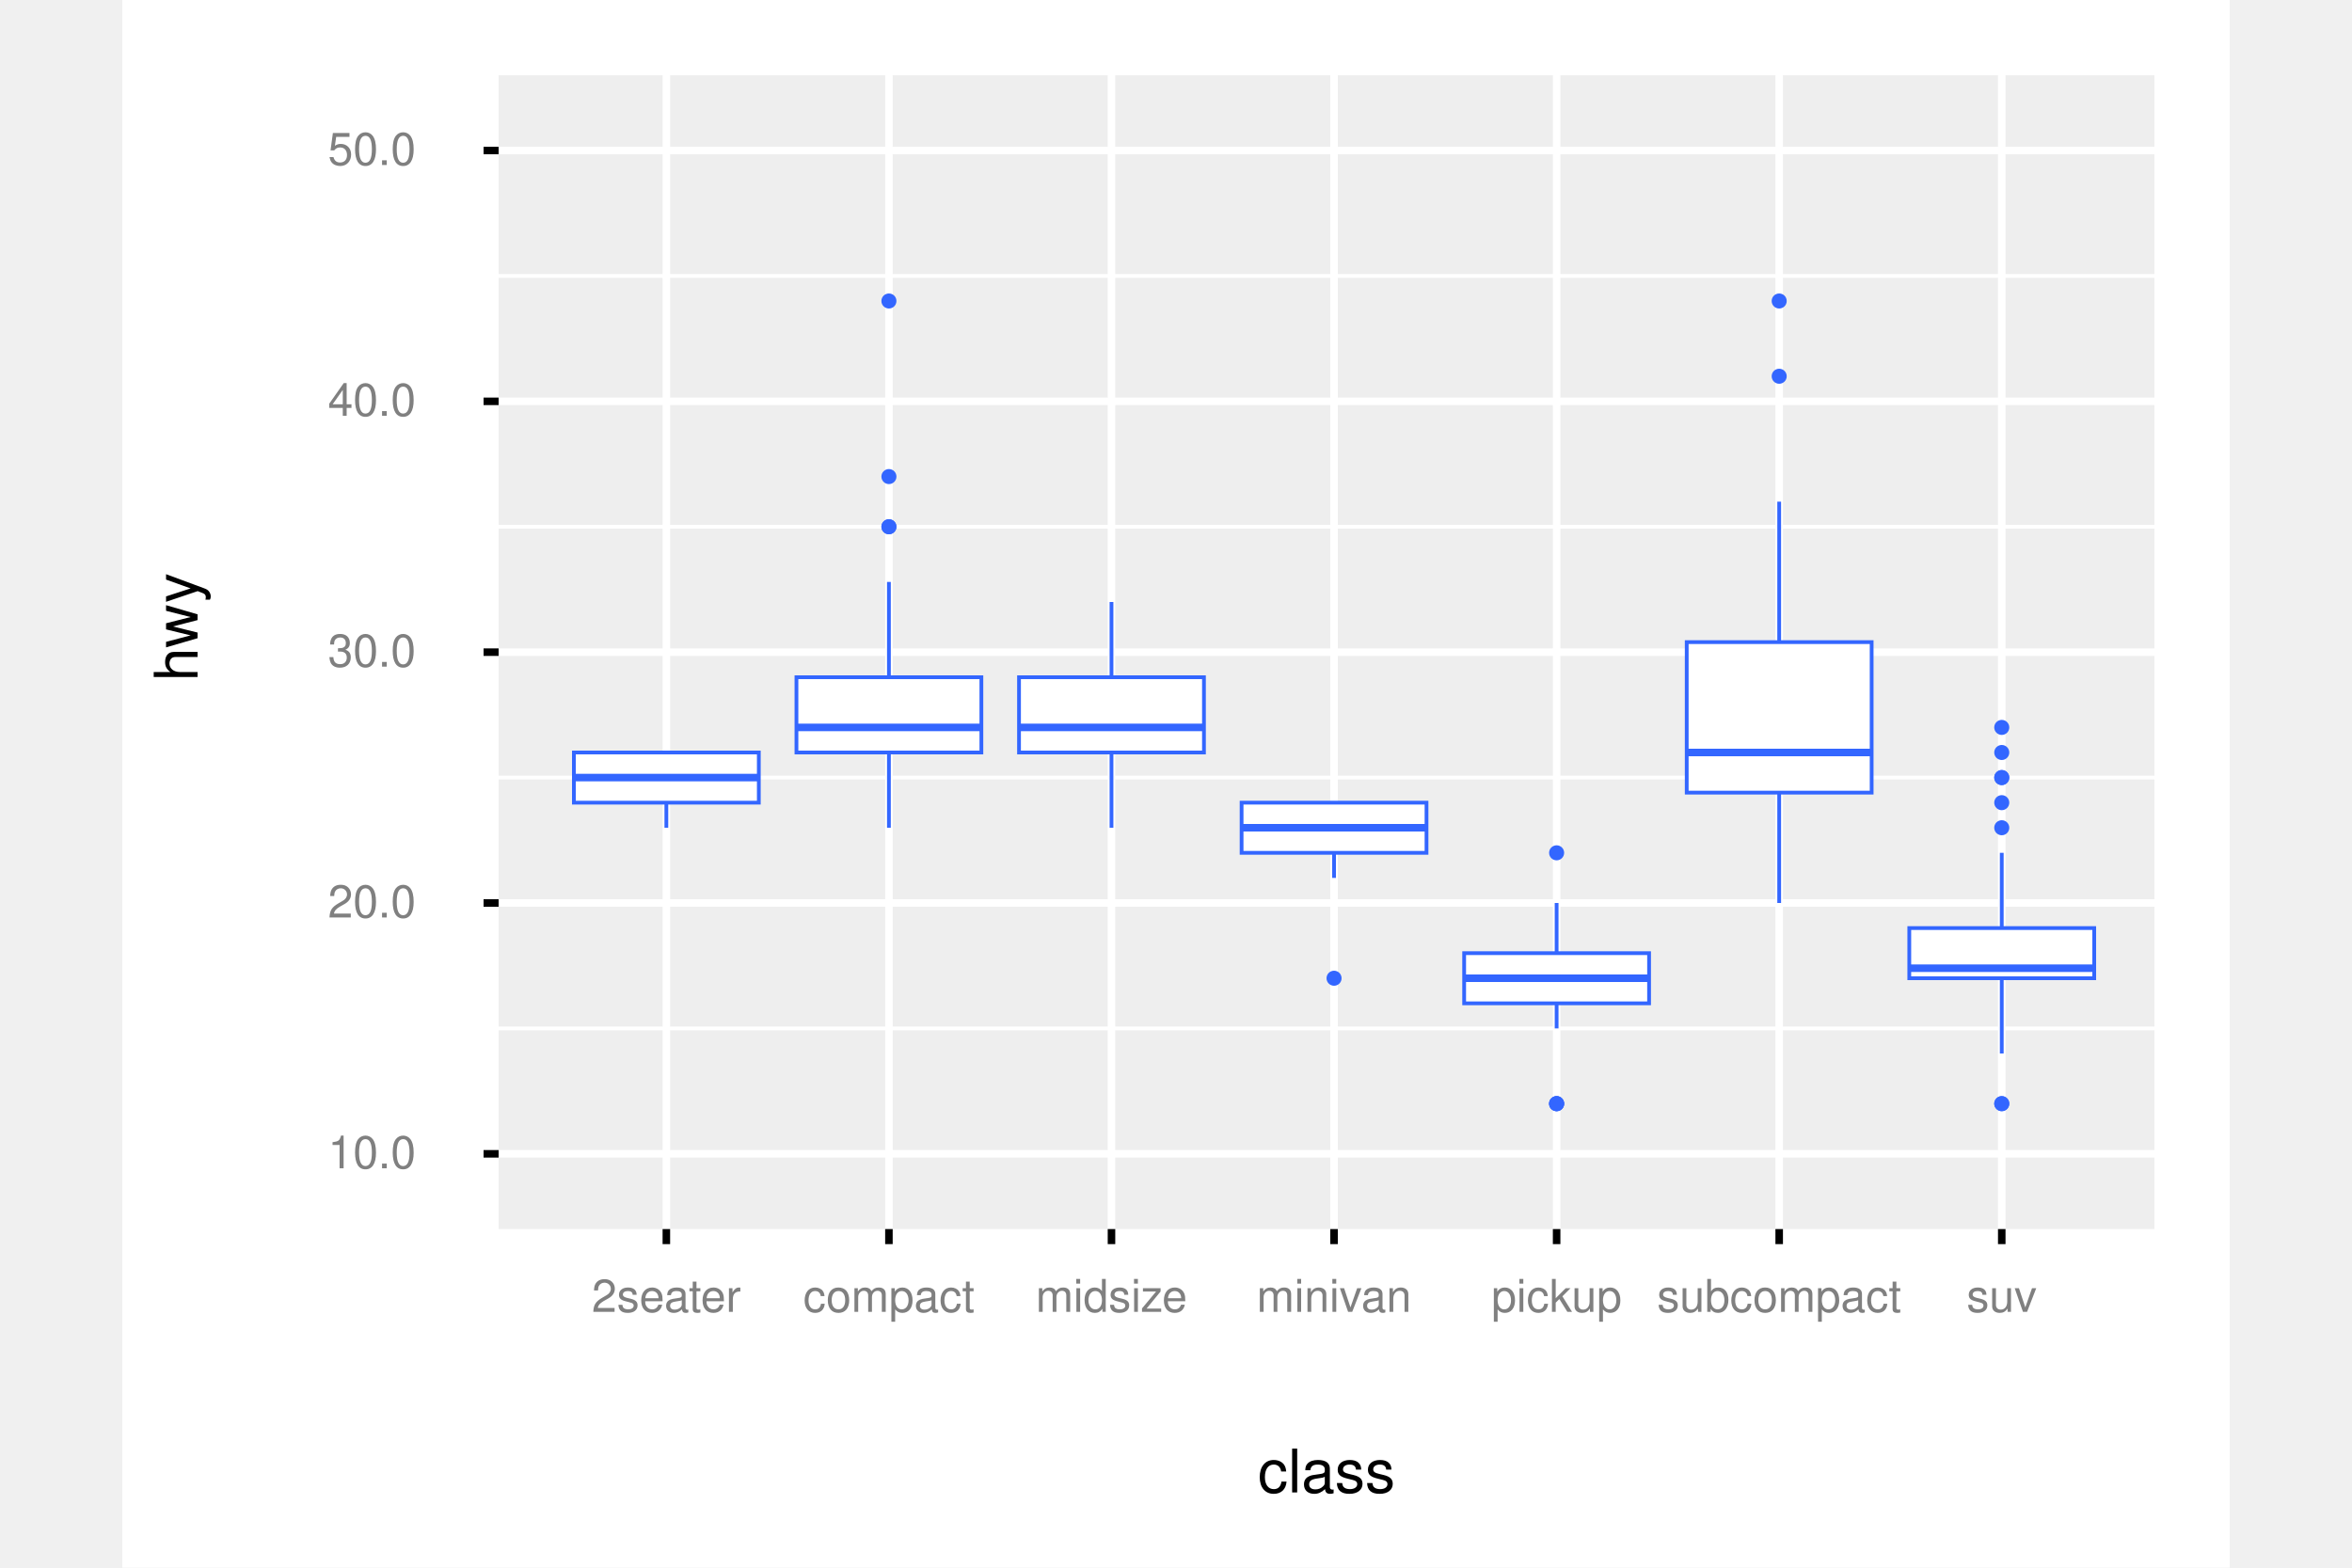
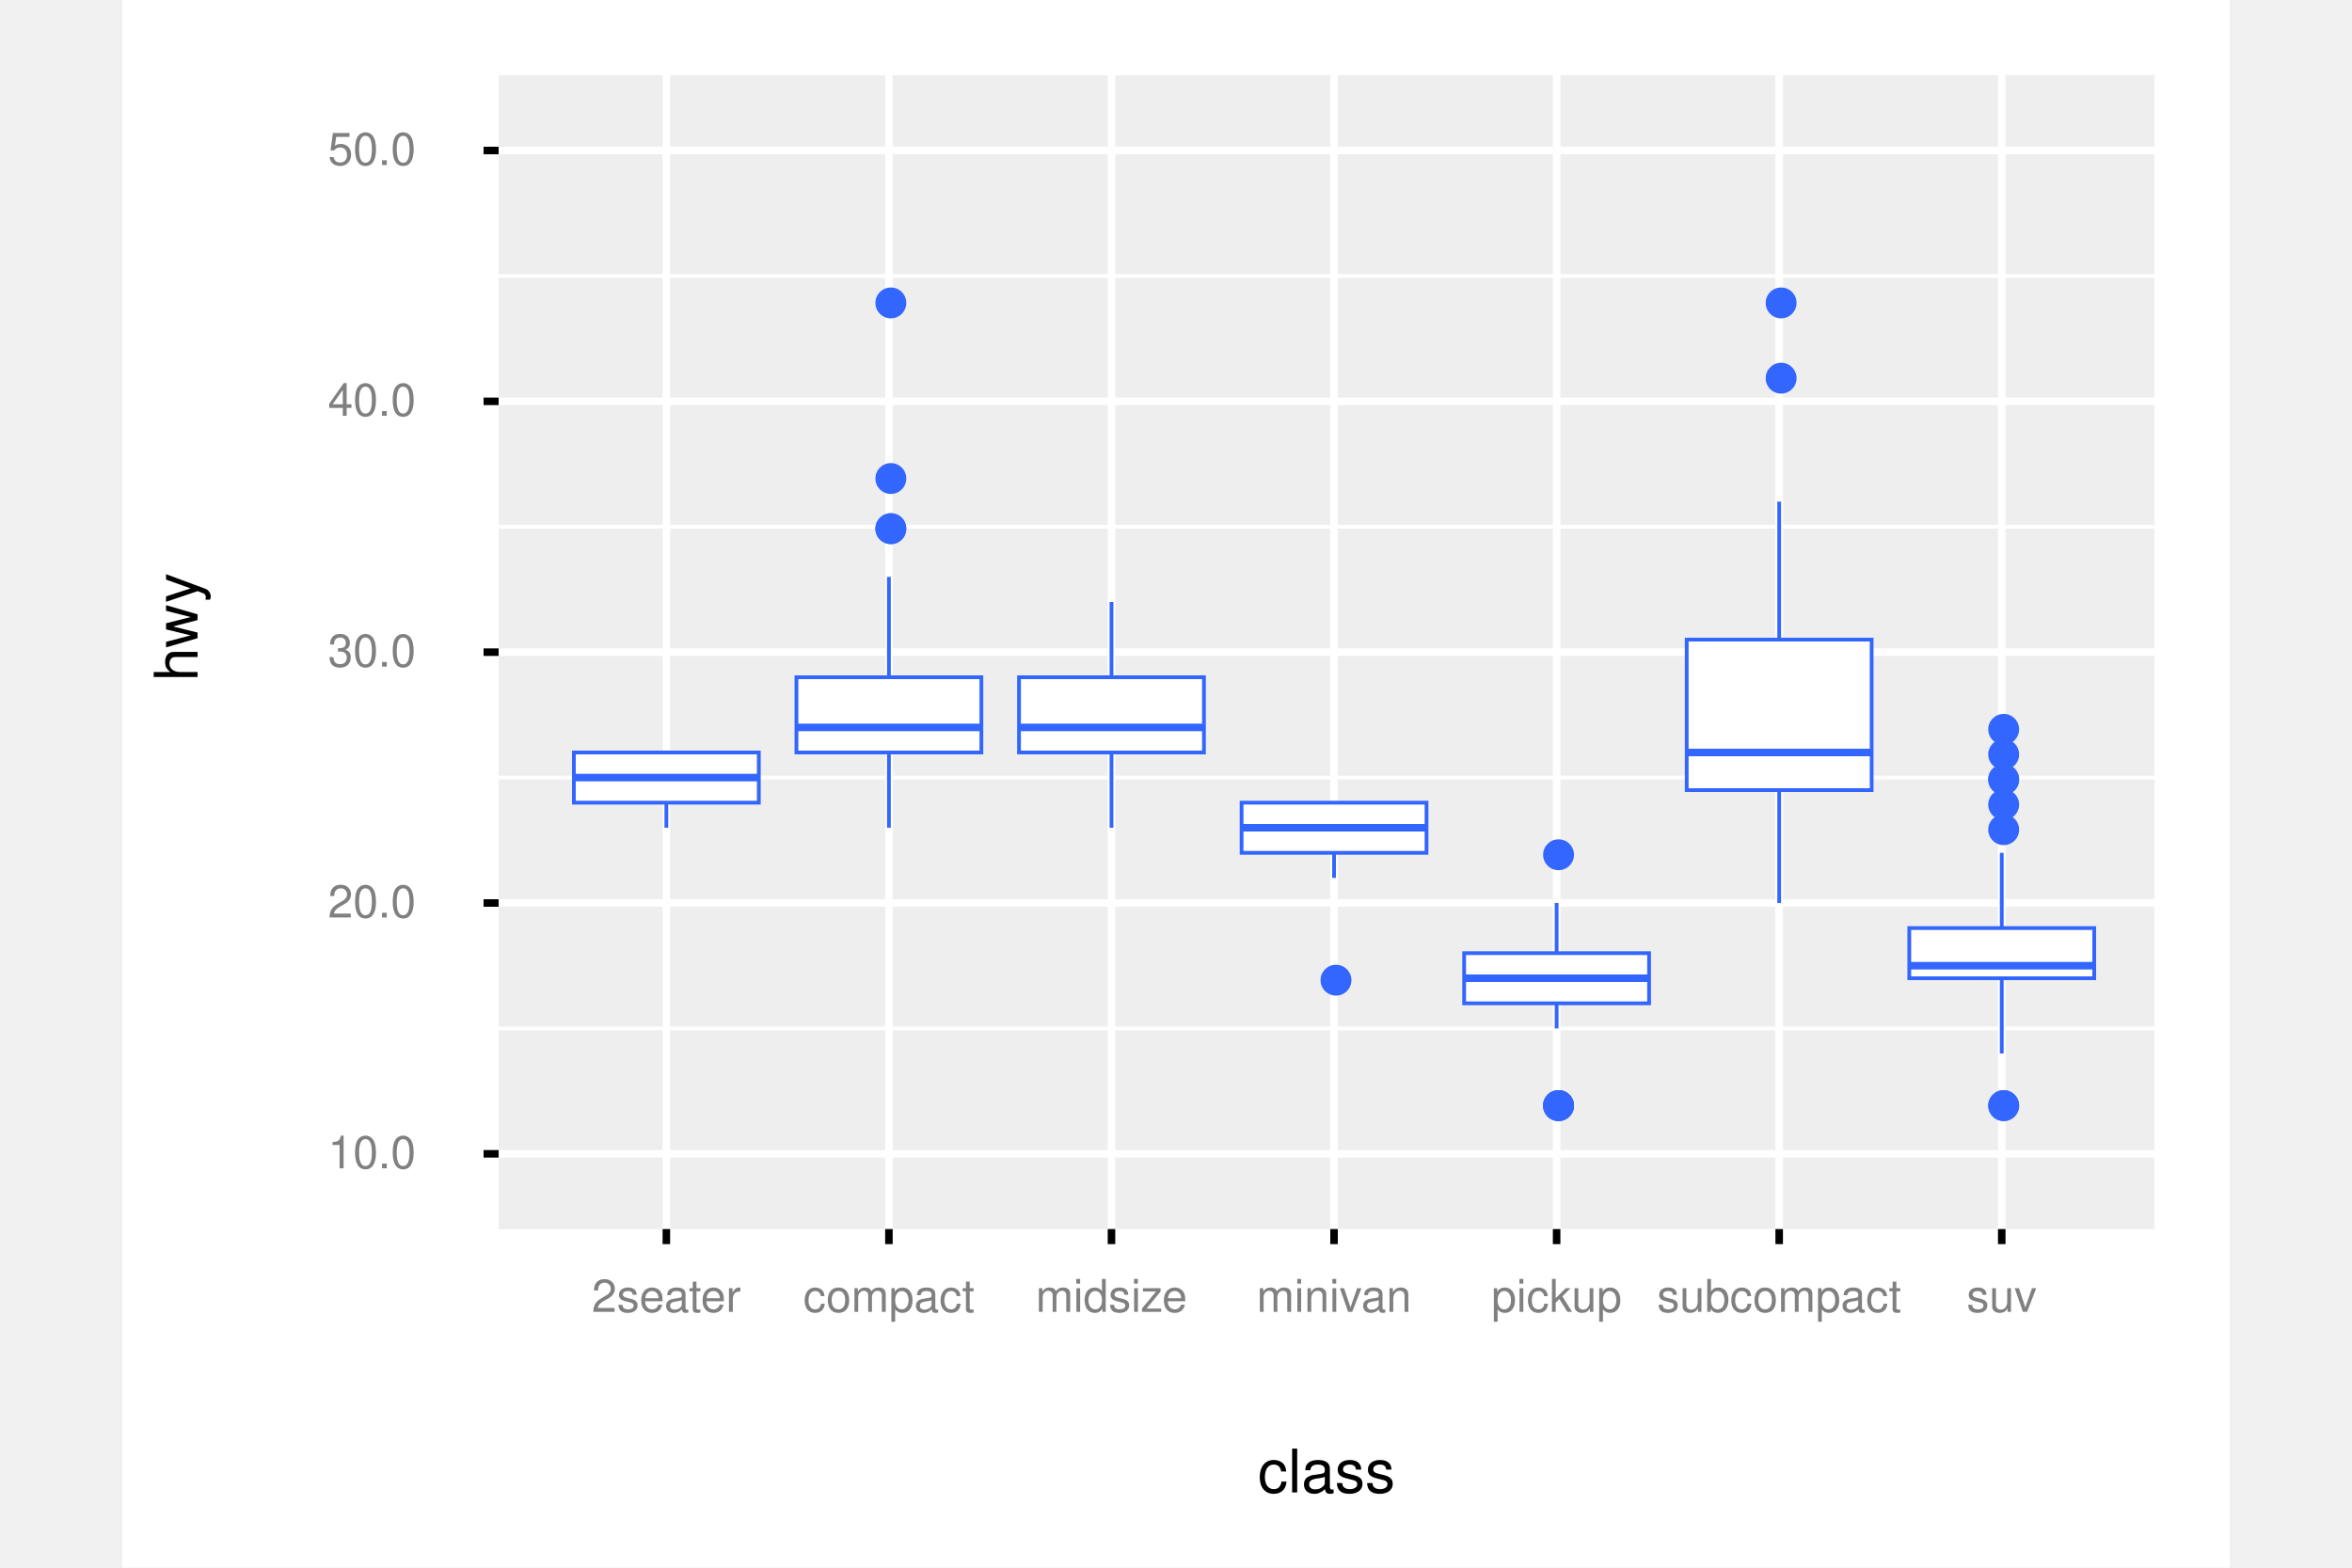
- <svg xmlns="http://www.w3.org/2000/svg" id="gg-1058" viewBox="0 0 280 208.333" height="550" width="825.0">
-   <style type="text/css">#gg-1058 .gg-axis-text {fill: #808080;font-size: 6px;} #gg-1058 .gg-axis-text-x {} #gg-1058 .gg-axis-ticks {stroke: #000000;} #gg-1058 .gg-axis-title {fill: #000000;font-size: 8px;} #gg-1058 .gg-legend-key {stroke: #EEEEEE;fill: #EEEEEE;stroke-width: 0.5;} #gg-1058 .gg-legend-text {fill: #000000;font-size: 6px;} #gg-1058 .gg-legend-title {fill: #000000;font-size: 8px;} #gg-1058 .gg-panel-background {fill: #EEEEEE;} #gg-1058 .gg-panel-border {} #gg-1058 .gg-panel-grid {stroke: #FFFFFF;} #gg-1058 .gg-panel-grid-major {stroke-width: 1;} #gg-1058 .gg-panel-grid-minor {stroke-width: 0.5;} #gg-1058 .gg-plot-background {fill: #FFFFFF;} #gg-1058 .gg-plot-title {font-size: 8px;} #gg-1058 .gg-text {font-family: Helvetica, Arial, sans-serif;} </style>
+ <svg xmlns="http://www.w3.org/2000/svg" id="gg-514" viewBox="0 0 280 208.333" height="550" width="825.0">
+   <style type="text/css">#gg-514 .gg-axis-text {fill: #808080;font-size: 6px;} #gg-514 .gg-axis-text-x {} #gg-514 .gg-axis-ticks {stroke: #000000;} #gg-514 .gg-axis-title {fill: #000000;font-size: 8px;} #gg-514 .gg-legend-key {stroke: #EEEEEE;fill: #EEEEEE;stroke-width: 0.5;} #gg-514 .gg-legend-text {fill: #000000;font-size: 6px;} #gg-514 .gg-legend-title {fill: #000000;font-size: 8px;} #gg-514 .gg-panel-background {fill: #EEEEEE;} #gg-514 .gg-panel-border {} #gg-514 .gg-panel-grid {stroke: #FFFFFF;} #gg-514 .gg-panel-grid-major {stroke-width: 1;} #gg-514 .gg-panel-grid-minor {stroke-width: 0.5;} #gg-514 .gg-plot-background {fill: #FFFFFF;} #gg-514 .gg-plot-title {font-size: 8px;} #gg-514 .gg-text {font-family: Helvetica, Arial, sans-serif;} </style>
  <rect class="gg-plot-background" width="100%" height="100%" />
  <g transform="translate(50, 10)">
    <rect x="0" y="0" height="153.333" width="220" class="gg-panel-background gg-panel-border" />
    <g opacity="1" transform="translate(0, 153.3333)">
      <line x2="220" class="gg-axis-line gg-axis-line-x" />
    </g>
    <g transform="translate(10,153.3333)" font-size="10" text-anchor="middle">
      <g opacity="1" transform="translate(189.7143,0)">
        <text y="11" class="gg-text gg-axis-text gg-axis-text-x" text-anchor="middle">suv</text>
      </g>
      <g opacity="1" transform="translate(160.1429,0)">
        <text y="11" class="gg-text gg-axis-text gg-axis-text-x" text-anchor="middle">subcompact</text>
      </g>
      <g opacity="1" transform="translate(130.5714,0)">
        <text y="11" class="gg-text gg-axis-text gg-axis-text-x" text-anchor="middle">pickup</text>
      </g>
      <g opacity="1" transform="translate(101.0,0)">
        <text y="11" class="gg-text gg-axis-text gg-axis-text-x" text-anchor="middle">minivan</text>
      </g>
      <g opacity="1" transform="translate(71.42857,0)">
        <text y="11" class="gg-text gg-axis-text gg-axis-text-x" text-anchor="middle">midsize</text>
      </g>
      <g opacity="1" transform="translate(41.85714,0)">
        <text y="11" class="gg-text gg-axis-text gg-axis-text-x" text-anchor="middle">compact</text>
      </g>
      <g opacity="1" transform="translate(12.28571,0)">
        <text y="11" class="gg-text gg-axis-text gg-axis-text-x" text-anchor="middle">2seater</text>
      </g>
      <g opacity="1" transform="translate(189.7143,0)">
        <line y2="-153.333" class="gg-panel-grid gg-panel-grid-major" />
      </g>
      <g opacity="1" transform="translate(160.1429,0)">
        <line y2="-153.333" class="gg-panel-grid gg-panel-grid-major" />
      </g>
      <g opacity="1" transform="translate(130.5714,0)">
        <line y2="-153.333" class="gg-panel-grid gg-panel-grid-major" />
      </g>
      <g opacity="1" transform="translate(101.0,0)">
        <line y2="-153.333" class="gg-panel-grid gg-panel-grid-major" />
      </g>
      <g opacity="1" transform="translate(71.42857,0)">
        <line y2="-153.333" class="gg-panel-grid gg-panel-grid-major" />
      </g>
      <g opacity="1" transform="translate(41.85714,0)">
        <line y2="-153.333" class="gg-panel-grid gg-panel-grid-major" />
      </g>
      <g opacity="1" transform="translate(12.28571,0)">
        <line y2="-153.333" class="gg-panel-grid gg-panel-grid-major" />
      </g>
      <g opacity="1" transform="translate(160.1429,0)">
</g>
      <g opacity="1" transform="translate(130.5714,0)">
</g>
      <g opacity="1" transform="translate(101.0,0)">
</g>
      <g opacity="1" transform="translate(71.42857,0)">
</g>
      <g opacity="1" transform="translate(41.85714,0)">
</g>
      <g opacity="1" transform="translate(12.28571,0)">
</g>
    </g>
    <g transform="translate(10,153.3333)" font-size="10" text-anchor="middle">
      <g opacity="1" transform="translate(189.7143,0)">
        <line y2="2" class="gg-axis-ticks gg-axis-ticks-x" />
      </g>
      <g opacity="1" transform="translate(160.1429,0)">
        <line y2="2" class="gg-axis-ticks gg-axis-ticks-x" />
      </g>
      <g opacity="1" transform="translate(130.5714,0)">
        <line y2="2" class="gg-axis-ticks gg-axis-ticks-x" />
      </g>
      <g opacity="1" transform="translate(101.0,0)">
        <line y2="2" class="gg-axis-ticks gg-axis-ticks-x" />
      </g>
      <g opacity="1" transform="translate(71.42857,0)">
        <line y2="2" class="gg-axis-ticks gg-axis-ticks-x" />
      </g>
      <g opacity="1" transform="translate(41.85714,0)">
        <line y2="2" class="gg-axis-ticks gg-axis-ticks-x" />
      </g>
      <g opacity="1" transform="translate(12.28571,0)">
        <line y2="2" class="gg-axis-ticks gg-axis-ticks-x" />
      </g>
    </g>
    <text x="110.0" y="188.333" class="gg-text gg-axis-title" text-anchor="middle">class</text>
    <g transform="translate(0, 0)">
      <line y2="153.333" class="gg-axis-line gg-axis-line-y" />
    </g>
    <g transform="translate(0, 0)" font-size="10" text-anchor="end">
      <g opacity="1" transform="translate(0,10.0)">
        <text x="-11" dy="0.32em" class="gg-text gg-axis-text gg-axis-text-y">50.0</text>
      </g>
      <g opacity="1" transform="translate(0,43.33333)">
        <text x="-11" dy="0.32em" class="gg-text gg-axis-text gg-axis-text-y">40.0</text>
      </g>
      <g opacity="1" transform="translate(0,76.66667)">
        <text x="-11" dy="0.32em" class="gg-text gg-axis-text gg-axis-text-y">30.0</text>
      </g>
      <g opacity="1" transform="translate(0,110.0)">
        <text x="-11" dy="0.32em" class="gg-text gg-axis-text gg-axis-text-y">20.0</text>
      </g>
      <g opacity="1" transform="translate(0,143.3333)">
        <text x="-11" dy="0.32em" class="gg-text gg-axis-text gg-axis-text-y">10.0</text>
      </g>
      <g opacity="1" transform="translate(0,10.0)">
        <line x2="220" class="gg-panel-grid gg-panel-grid-major" />
      </g>
      <g opacity="1" transform="translate(0,43.33333)">
        <line x2="220" class="gg-panel-grid gg-panel-grid-major" />
      </g>
      <g opacity="1" transform="translate(0,76.66667)">
        <line x2="220" class="gg-panel-grid gg-panel-grid-major" />
      </g>
      <g opacity="1" transform="translate(0,110.0)">
        <line x2="220" class="gg-panel-grid gg-panel-grid-major" />
      </g>
      <g opacity="1" transform="translate(0,143.3333)">
        <line x2="220" class="gg-panel-grid gg-panel-grid-major" />
      </g>
      <g opacity="1" transform="translate(0,43.33333)">
        <line x2="220" class="gg-panel-grid gg-panel-grid-minor" transform="translate(0, -16.66667)" />
      </g>
      <g opacity="1" transform="translate(0,76.66667)">
        <line x2="220" class="gg-panel-grid gg-panel-grid-minor" transform="translate(0, -16.66667)" />
      </g>
      <g opacity="1" transform="translate(0,110.0)">
        <line x2="220" class="gg-panel-grid gg-panel-grid-minor" transform="translate(0, -16.66667)" />
      </g>
      <g opacity="1" transform="translate(0,143.3333)">
        <line x2="220" class="gg-panel-grid gg-panel-grid-minor" transform="translate(0, -16.66667)" />
      </g>
    </g>
    <g transform="translate(0, 0)" font-size="10" text-anchor="end">
      <g opacity="1" transform="translate(0,10.0)">
        <line x2="-2" class="gg-axis-ticks gg-axis-ticks-y" />
      </g>
      <g opacity="1" transform="translate(0,43.33333)">
        <line x2="-2" class="gg-axis-ticks gg-axis-ticks-y" />
      </g>
      <g opacity="1" transform="translate(0,76.66667)">
        <line x2="-2" class="gg-axis-ticks gg-axis-ticks-y" />
      </g>
      <g opacity="1" transform="translate(0,110.0)">
        <line x2="-2" class="gg-axis-ticks gg-axis-ticks-y" />
      </g>
      <g opacity="1" transform="translate(0,143.3333)">
        <line x2="-2" class="gg-axis-ticks gg-axis-ticks-y" />
      </g>
    </g>
    <text x="-73.333" y="-40" class="gg-text gg-axis-title" text-anchor="middle" transform="rotate(-90)">hwy</text>
    <rect x="10.0" y="90.0" width="24.571" height="6.667" fill="white" fill-opacity="1" stroke="#3366FF" stroke-width="0.5" />
    <line x1="10.0" x2="34.571" y1="93.333" y2="93.333" stroke="#3366FF" />
    <line x1="22.286" x2="22.286" y1="90.0" y2="90.0" stroke="#3366FF" stroke-width="0.5" />
    <line x1="22.286" x2="22.286" y1="96.667" y2="100.0" stroke="#3366FF" stroke-width="0.5" />
    <rect x="39.571" y="80.0" width="24.571" height="10.0" fill="white" fill-opacity="1" stroke="#3366FF" stroke-width="0.5" />
    <line x1="39.571" x2="64.143" y1="86.667" y2="86.667" stroke="#3366FF" />
-     <line x1="51.857" x2="51.857" y1="80.0" y2="67.333" stroke="#3366FF" stroke-width="0.5" />
+     <line x1="51.857" x2="51.857" y1="80.0" y2="66.667" stroke="#3366FF" stroke-width="0.5" />
    <line x1="51.857" x2="51.857" y1="90.0" y2="100.0" stroke="#3366FF" stroke-width="0.5" />
-     <circle cx="51.857" cy="60.0" r="1.0" fill="#3366FF" />
-     <circle cx="51.857" cy="60.0" r="1.0" fill="#3366FF" />
-     <circle cx="51.857" cy="53.333" r="1.0" fill="#3366FF" />
-     <circle cx="51.857" cy="30.0" r="1.0" fill="#3366FF" />
+     <svg viewBox="-1 -1 11 11" x="49.036" y="57.179" height="5.642" width="5.642">
+       <circle cx="5" cy="5" r="4" fill="#3366FF" />
+     </svg>
+     <svg viewBox="-1 -1 11 11" x="49.036" y="57.179" height="5.642" width="5.642">
+       <circle cx="5" cy="5" r="4" fill="#3366FF" />
+     </svg>
+     <svg viewBox="-1 -1 11 11" x="49.036" y="50.512" height="5.642" width="5.642">
+       <circle cx="5" cy="5" r="4" fill="#3366FF" />
+     </svg>
+     <svg viewBox="-1 -1 11 11" x="49.036" y="27.179" height="5.642" width="5.642">
+       <circle cx="5" cy="5" r="4" fill="#3366FF" />
+     </svg>
    <rect x="69.143" y="80.0" width="24.571" height="10.0" fill="white" fill-opacity="1" stroke="#3366FF" stroke-width="0.5" />
    <line x1="69.143" x2="93.714" y1="86.667" y2="86.667" stroke="#3366FF" />
-     <line x1="81.429" x2="81.429" y1="80.0" y2="70" stroke="#3366FF" stroke-width="0.5" />
+     <line x1="81.429" x2="81.429" y1="80.0" y2="70.0" stroke="#3366FF" stroke-width="0.5" />
    <line x1="81.429" x2="81.429" y1="90.0" y2="100.0" stroke="#3366FF" stroke-width="0.5" />
    <rect x="98.714" y="96.667" width="24.571" height="6.667" fill="white" fill-opacity="1" stroke="#3366FF" stroke-width="0.5" />
    <line x1="98.714" x2="123.286" y1="100.0" y2="100.0" stroke="#3366FF" />
    <line x1="111" x2="111" y1="96.667" y2="96.667" stroke="#3366FF" stroke-width="0.5" />
    <line x1="111" x2="111" y1="103.333" y2="106.667" stroke="#3366FF" stroke-width="0.5" />
-     <circle cx="111" cy="120.0" r="1.0" fill="#3366FF" />
+     <svg viewBox="-1 -1 11 11" x="108.179" y="117.179" height="5.642" width="5.642">
+       <circle cx="5" cy="5" r="4" fill="#3366FF" />
+     </svg>
    <rect x="128.286" y="116.667" width="24.571" height="6.667" fill="white" fill-opacity="1" stroke="#3366FF" stroke-width="0.5" />
    <line x1="128.286" x2="152.857" y1="120" y2="120" stroke="#3366FF" />
    <line x1="140.571" x2="140.571" y1="116.667" y2="110.0" stroke="#3366FF" stroke-width="0.5" />
    <line x1="140.571" x2="140.571" y1="123.333" y2="126.667" stroke="#3366FF" stroke-width="0.5" />
-     <circle cx="140.571" cy="136.667" r="1.0" fill="#3366FF" />
-     <circle cx="140.571" cy="136.667" r="1.0" fill="#3366FF" />
-     <circle cx="140.571" cy="136.667" r="1.0" fill="#3366FF" />
-     <circle cx="140.571" cy="103.333" r="1.0" fill="#3366FF" />
-     <rect x="157.857" y="75.333" width="24.571" height="20.0" fill="white" fill-opacity="1" stroke="#3366FF" stroke-width="0.5" />
+     <svg viewBox="-1 -1 11 11" x="137.75" y="133.846" height="5.642" width="5.642">
+       <circle cx="5" cy="5" r="4" fill="#3366FF" />
+     </svg>
+     <svg viewBox="-1 -1 11 11" x="137.75" y="133.846" height="5.642" width="5.642">
+       <circle cx="5" cy="5" r="4" fill="#3366FF" />
+     </svg>
+     <svg viewBox="-1 -1 11 11" x="137.75" y="133.846" height="5.642" width="5.642">
+       <circle cx="5" cy="5" r="4" fill="#3366FF" />
+     </svg>
+     <svg viewBox="-1 -1 11 11" x="137.75" y="100.512" height="5.642" width="5.642">
+       <circle cx="5" cy="5" r="4" fill="#3366FF" />
+     </svg>
+     <rect x="157.857" y="75" width="24.571" height="20" fill="white" fill-opacity="1" stroke="#3366FF" stroke-width="0.5" />
    <line x1="157.857" x2="182.429" y1="90.0" y2="90.0" stroke="#3366FF" />
-     <line x1="170.143" x2="170.143" y1="75.333" y2="56.667" stroke="#3366FF" stroke-width="0.5" />
-     <line x1="170.143" x2="170.143" y1="95.333" y2="110.0" stroke="#3366FF" stroke-width="0.5" />
-     <circle cx="170.143" cy="40.0" r="1.0" fill="#3366FF" />
-     <circle cx="170.143" cy="30.0" r="1.0" fill="#3366FF" />
+     <line x1="170.143" x2="170.143" y1="75" y2="56.667" stroke="#3366FF" stroke-width="0.5" />
+     <line x1="170.143" x2="170.143" y1="95.0" y2="110.0" stroke="#3366FF" stroke-width="0.5" />
+     <svg viewBox="-1 -1 11 11" x="167.322" y="37.179" height="5.642" width="5.642">
+       <circle cx="5" cy="5" r="4" fill="#3366FF" />
+     </svg>
+     <svg viewBox="-1 -1 11 11" x="167.322" y="27.179" height="5.642" width="5.642">
+       <circle cx="5" cy="5" r="4" fill="#3366FF" />
+     </svg>
    <rect x="187.429" y="113.333" width="24.571" height="6.667" fill="white" fill-opacity="1" stroke="#3366FF" stroke-width="0.5" />
-     <line x1="187.429" x2="212" y1="118.667" y2="118.667" stroke="#3366FF" />
+     <line x1="187.429" x2="212" y1="118.333" y2="118.333" stroke="#3366FF" />
    <line x1="199.714" x2="199.714" y1="113.333" y2="103.333" stroke="#3366FF" stroke-width="0.5" />
    <line x1="199.714" x2="199.714" y1="120" y2="130.0" stroke="#3366FF" stroke-width="0.5" />
-     <circle cx="199.714" cy="136.667" r="1.0" fill="#3366FF" />
-     <circle cx="199.714" cy="136.667" r="1.0" fill="#3366FF" />
-     <circle cx="199.714" cy="100.0" r="1.0" fill="#3366FF" />
-     <circle cx="199.714" cy="96.667" r="1.0" fill="#3366FF" />
-     <circle cx="199.714" cy="93.333" r="1.0" fill="#3366FF" />
-     <circle cx="199.714" cy="93.333" r="1.0" fill="#3366FF" />
-     <circle cx="199.714" cy="90.0" r="1.0" fill="#3366FF" />
-     <circle cx="199.714" cy="86.667" r="1.0" fill="#3366FF" />
+     <svg viewBox="-1 -1 11 11" x="196.893" y="133.846" height="5.642" width="5.642">
+       <circle cx="5" cy="5" r="4" fill="#3366FF" />
+     </svg>
+     <svg viewBox="-1 -1 11 11" x="196.893" y="133.846" height="5.642" width="5.642">
+       <circle cx="5" cy="5" r="4" fill="#3366FF" />
+     </svg>
+     <svg viewBox="-1 -1 11 11" x="196.893" y="97.179" height="5.642" width="5.642">
+       <circle cx="5" cy="5" r="4" fill="#3366FF" />
+     </svg>
+     <svg viewBox="-1 -1 11 11" x="196.893" y="93.846" height="5.642" width="5.642">
+       <circle cx="5" cy="5" r="4" fill="#3366FF" />
+     </svg>
+     <svg viewBox="-1 -1 11 11" x="196.893" y="90.512" height="5.642" width="5.642">
+       <circle cx="5" cy="5" r="4" fill="#3366FF" />
+     </svg>
+     <svg viewBox="-1 -1 11 11" x="196.893" y="90.512" height="5.642" width="5.642">
+       <circle cx="5" cy="5" r="4" fill="#3366FF" />
+     </svg>
+     <svg viewBox="-1 -1 11 11" x="196.893" y="87.179" height="5.642" width="5.642">
+       <circle cx="5" cy="5" r="4" fill="#3366FF" />
+     </svg>
+     <svg viewBox="-1 -1 11 11" x="196.893" y="83.846" height="5.642" width="5.642">
+       <circle cx="5" cy="5" r="4" fill="#3366FF" />
+     </svg>
  </g>
</svg>
